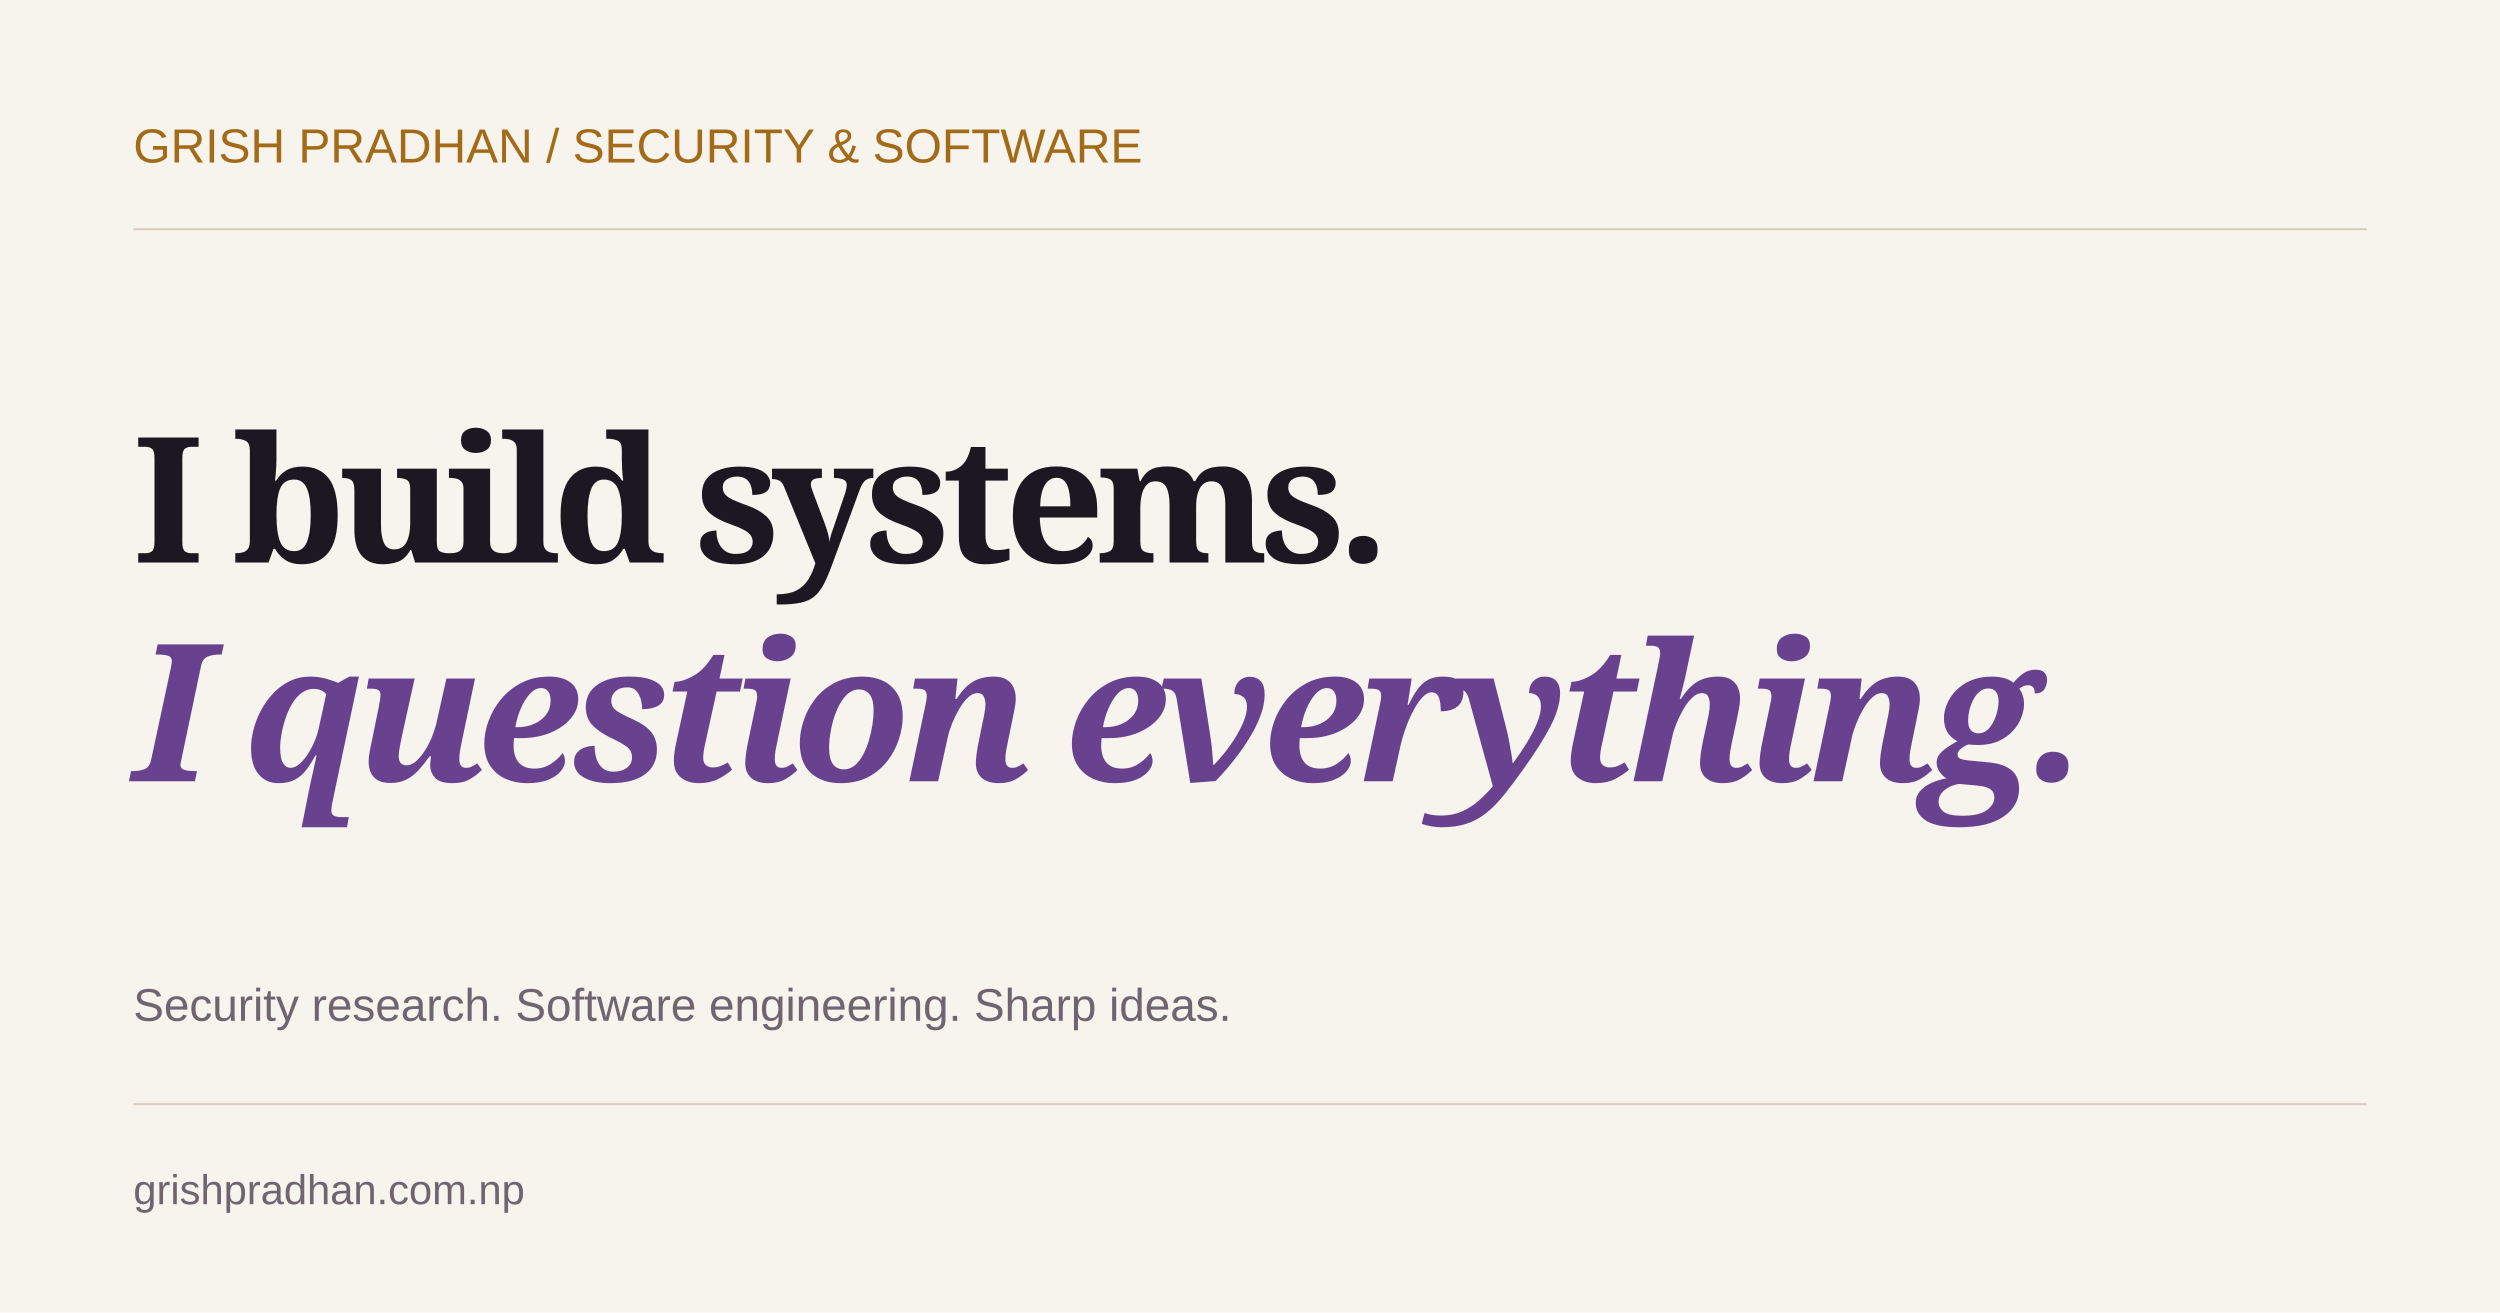
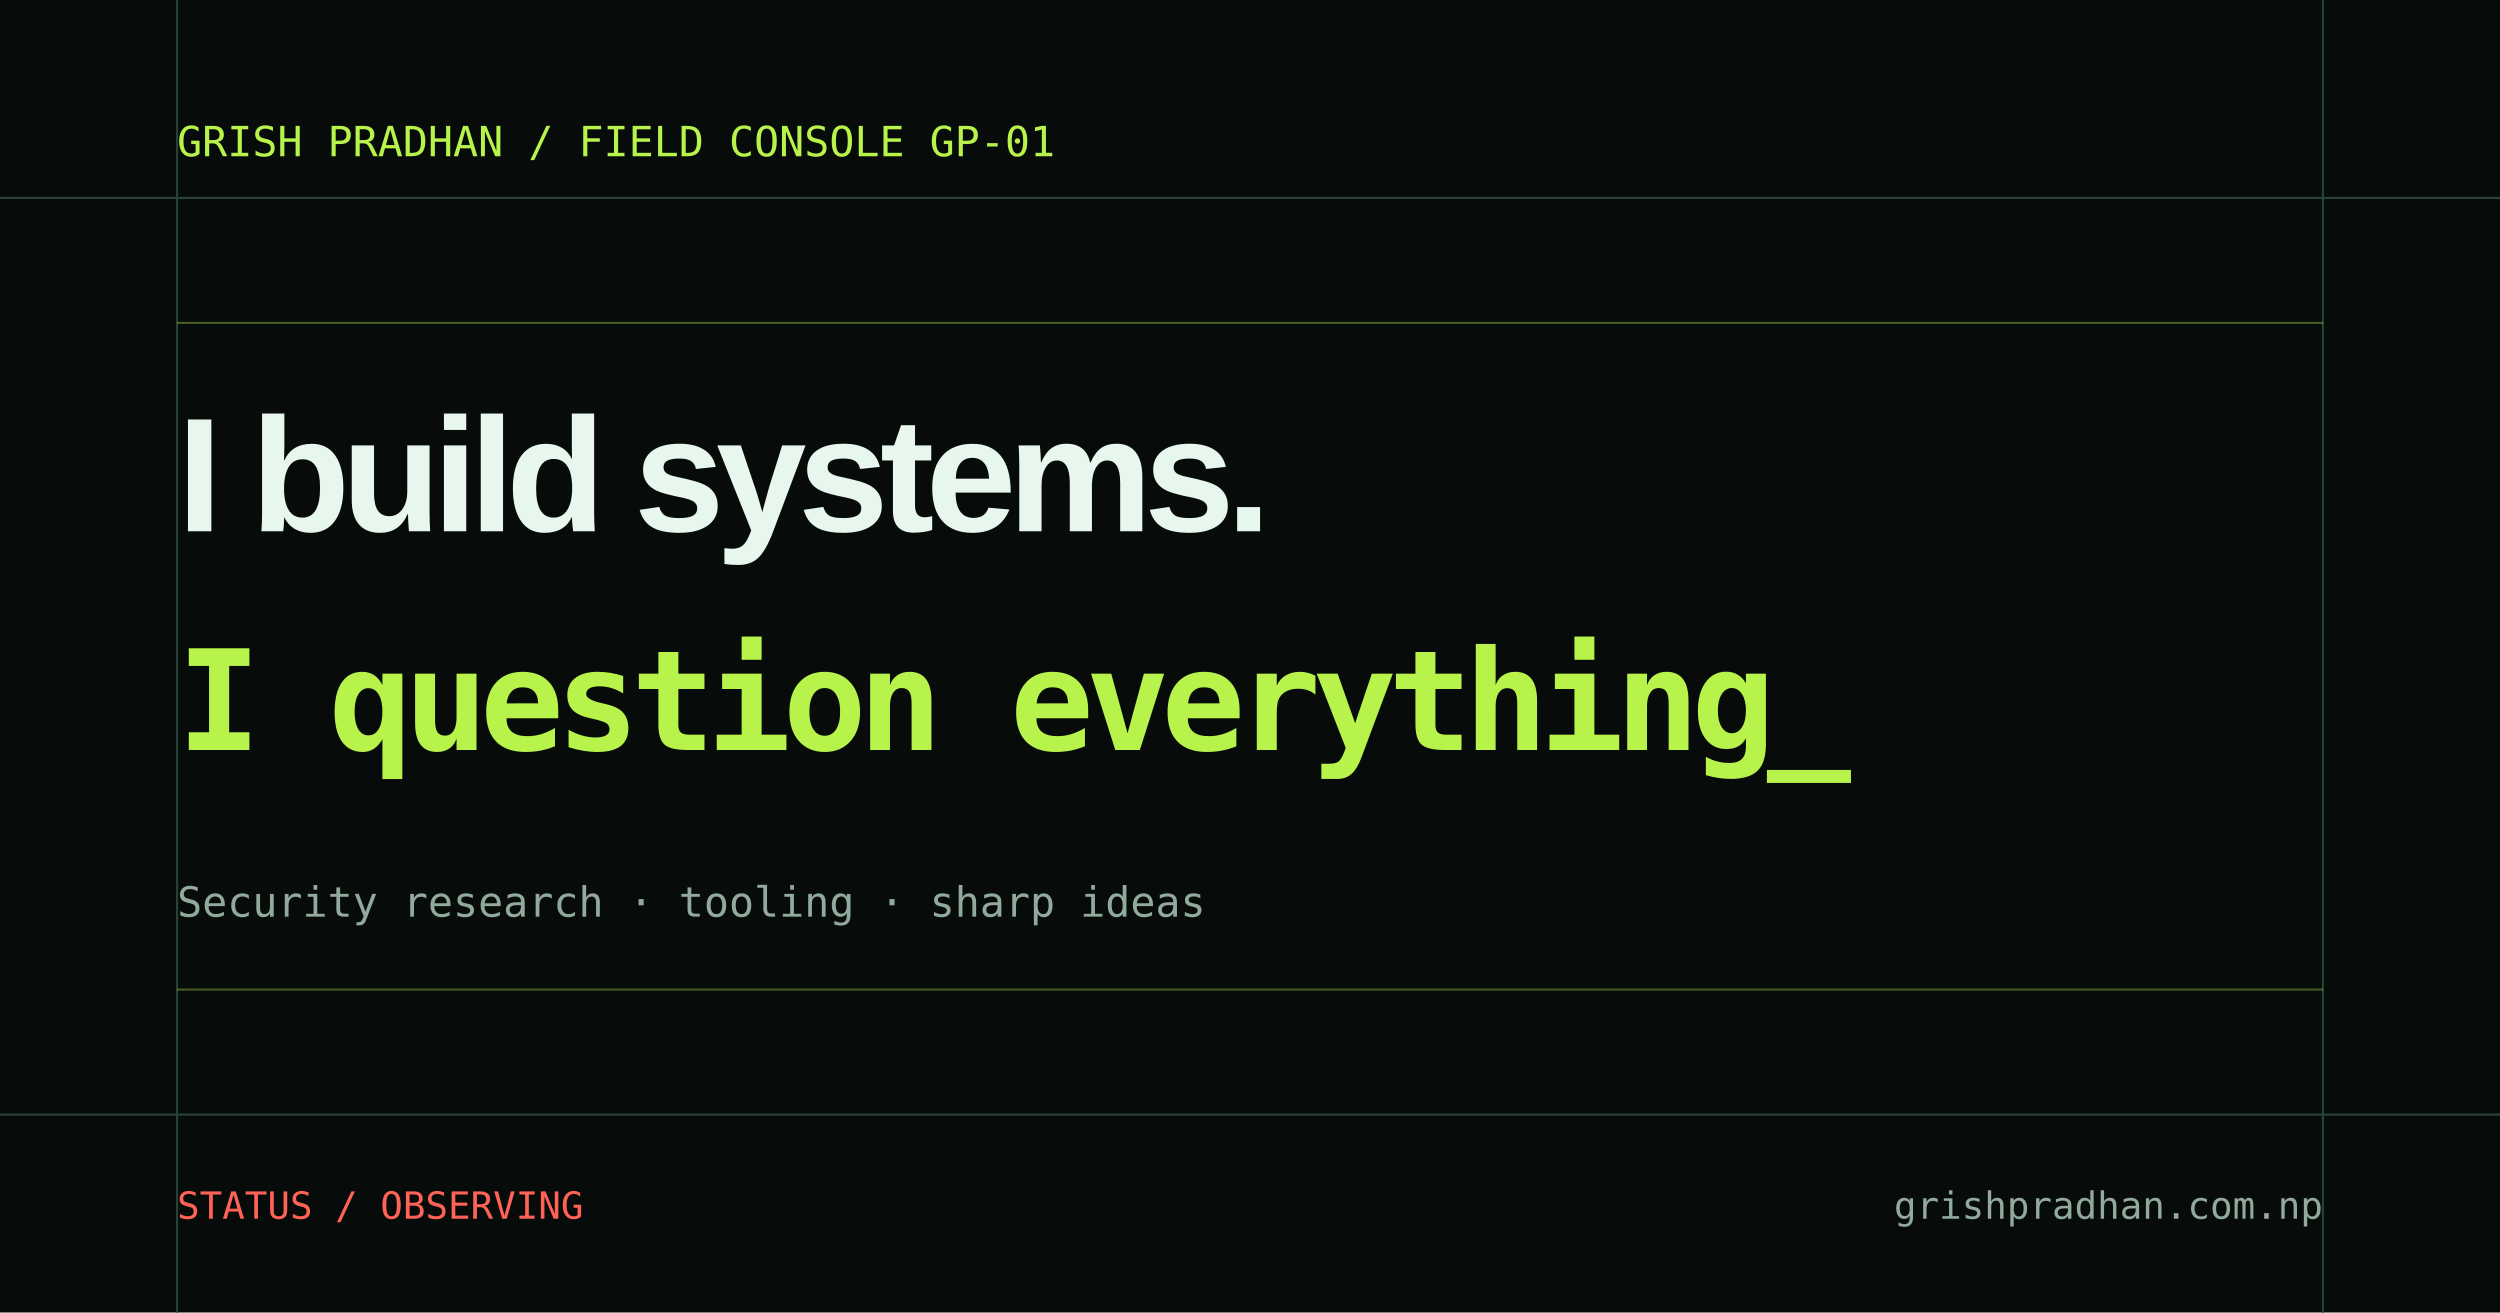
<svg xmlns="http://www.w3.org/2000/svg" width="1200" height="630" viewBox="0 0 1200 630">
-   <rect width="1200" height="630" fill="#f7f3ed" />
-   <path d="M64 110h1072M64 530h1072" stroke="#d8cdc1" />
-   <text x="64" y="78" font-family="Arial,sans-serif" font-size="23" fill="#a36b18">GRISH PRADHAN / SECURITY &amp; SOFTWARE</text>
-   <text x="64" y="270" font-family="Georgia,serif" font-size="84" font-weight="700" letter-spacing="-4" fill="#1c1720">I build systems.</text>
-   <text x="64" y="375" font-family="Georgia,serif" font-style="italic" font-weight="700" font-size="92" letter-spacing="-4" fill="#68428f">I question everything.</text>
-   <text x="64" y="490" font-family="Arial,sans-serif" font-size="22" fill="#6f6570">Security research. Software engineering. Sharp ideas.</text>
-   <text x="64" y="578" font-family="Arial,sans-serif" font-size="20" fill="#6f6570">grishpradhan.com.np</text>
+   <rect width="1200" height="630" fill="#070b09" />
+   <path d="M0 95h1200M0 535h1200M85 0v630M1115 0v630" stroke="#294238" />
+   <path d="M85 155h1030M85 475h1030" stroke="#b7f34a" stroke-opacity=".35" />
+   <text x="85" y="75" font-family="monospace" font-size="20" fill="#b7f34a">GRISH PRADHAN / FIELD CONSOLE GP-01</text>
+   <text x="85" y="255" font-family="Arial,sans-serif" font-size="78" font-weight="800" letter-spacing="-4" fill="#e8f7ed">I build systems.</text>
+   <text x="85" y="360" font-family="monospace" font-size="67" font-weight="600" letter-spacing="-4" fill="#b7f34a">I question everything_</text>
+   <text x="85" y="440" font-family="monospace" font-size="20" fill="#91aa9c">Security research · tooling · sharp ideas</text>
+   <text x="85" y="585" font-family="monospace" font-size="18" fill="#ff6256">STATUS / OBSERVING</text>
+   <text x="1115" y="585" text-anchor="end" font-family="monospace" font-size="18" fill="#91aa9c">grishpradhan.com.np</text>
</svg>
